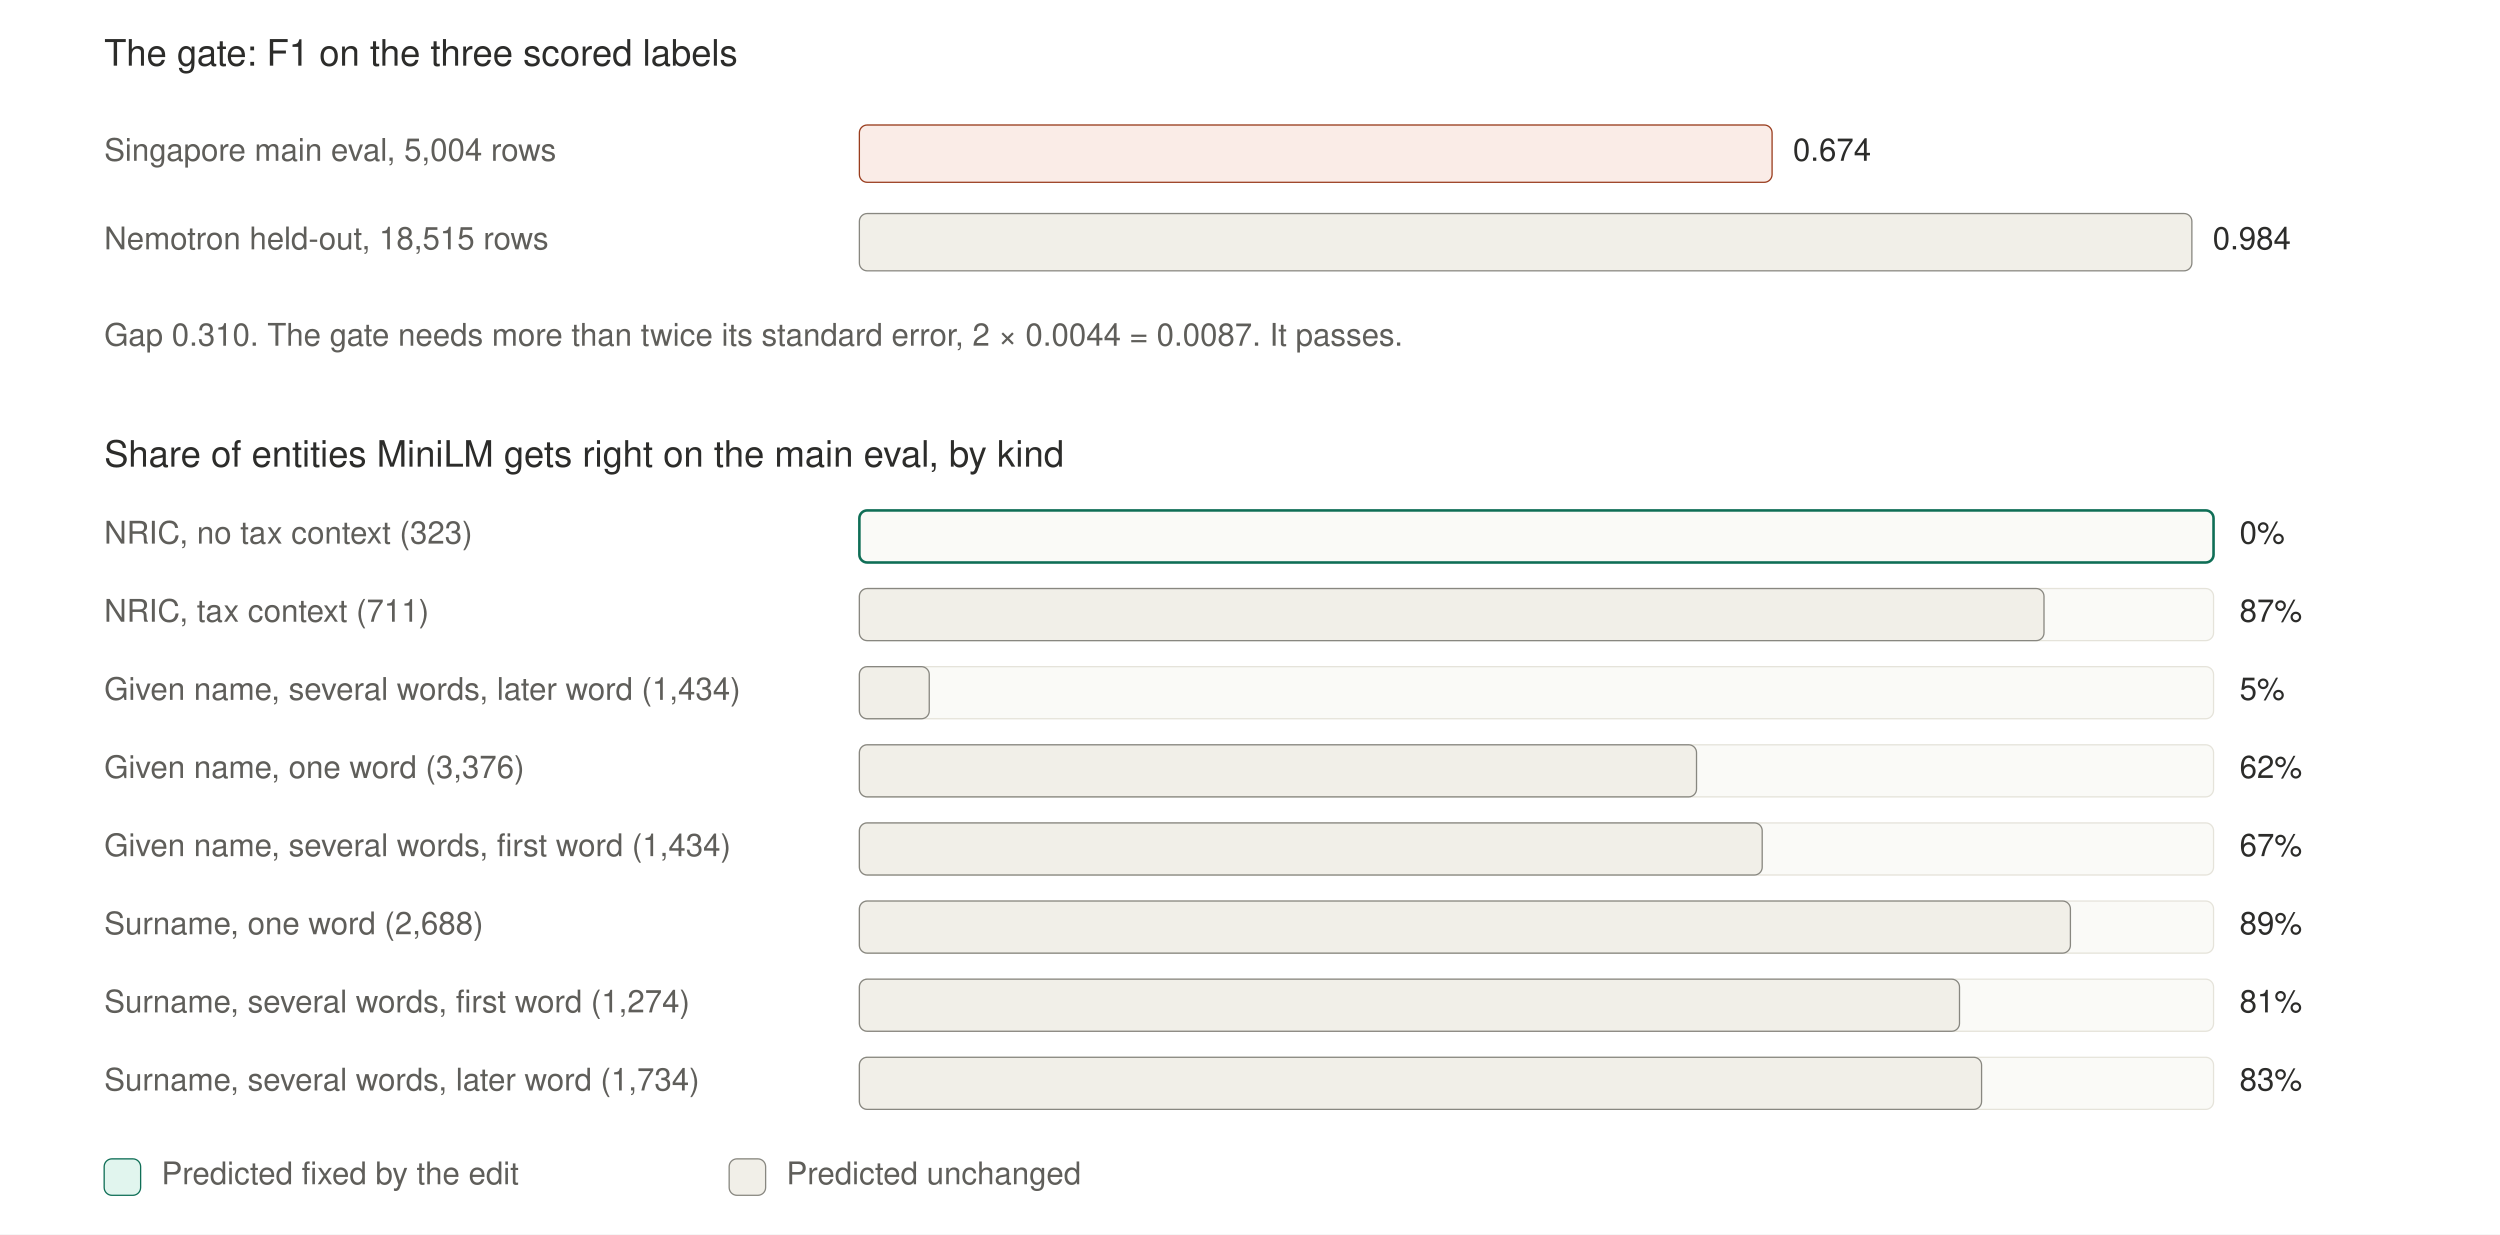
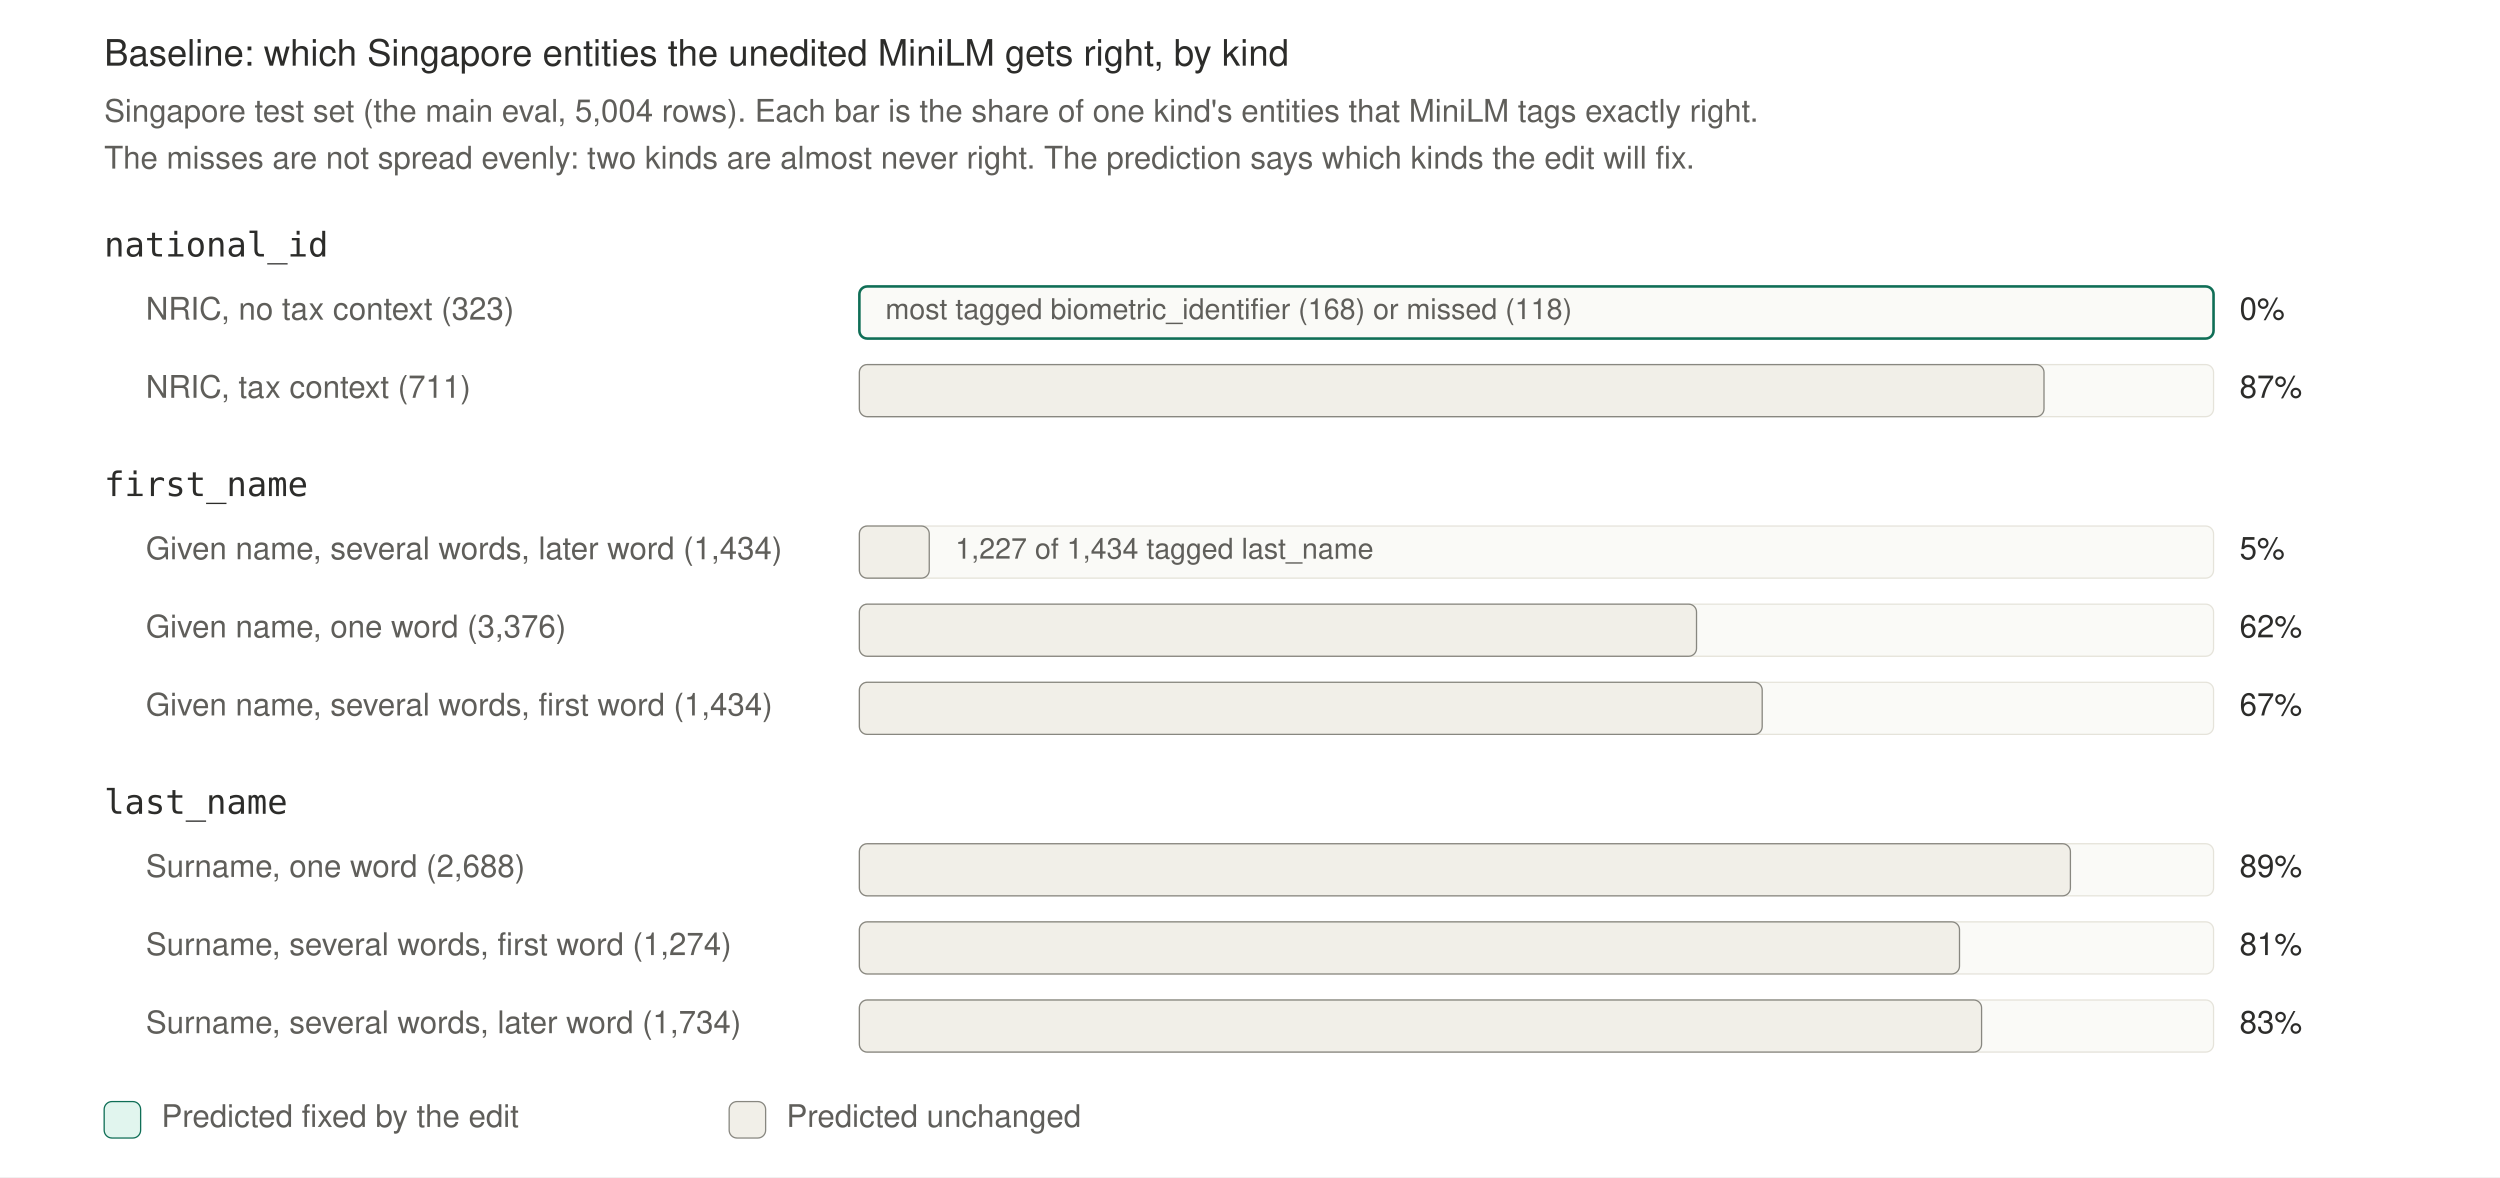
- <svg xmlns="http://www.w3.org/2000/svg" width="960" height="474" viewBox="0 0 960 474" role="img">
+ <svg xmlns="http://www.w3.org/2000/svg" width="960" height="452" viewBox="0 0 960 452" role="img">
  <style>
text { font-family: -apple-system, "Segoe UI", Helvetica, Arial, sans-serif; }
.th { font-size: 14px; font-weight: 500; fill: #2C2C2A; }
.ts { font-size: 12px; fill: #5F5E5A; }
.tl { font-size: 11px; fill: #5F5E5A; }
.mono { font-family: Menlo, Consolas, "DejaVu Sans Mono", monospace; font-size: 13px; fill: #2C2C2A; }
.box rect { fill: #F1EFE8; stroke: #888780; }
.arr { stroke: #5F5E5A; stroke-width: 1.5; fill: none; }
.c-teal rect, rect.c-teal { fill: #E1F5EE; stroke: #0F6E56; } .c-teal .th { fill: #085041; } .c-teal .ts { fill: #0F6E56; }
.c-coral rect, rect.c-coral { fill: #FAECE7; stroke: #993C1D; } .c-coral .th { fill: #712B13; } .c-coral .ts { fill: #993C1D; }
rect.sc { fill: #E1F5EE; stroke: #0F6E56; } text.sc { fill: #085041; font-weight: 500; }
rect.dr { fill: none; stroke: #888780; stroke-dasharray: 4 3; }
.c-purple rect { fill: #EEEDFE; stroke: #534AB7; } .c-purple .th { fill: #3C3489; } .c-purple .ts { fill: #534AB7; }
.card { fill: #FAFAF7; stroke: #E5E3DA; }
rect.tag { fill: #FBEAF0; stroke: #993556; }
.tv { font-size: 12px; font-weight: 500; fill: #2C2C2A; }
.ok { font-size: 12px; font-weight: 500; fill: #3B6D11; } .bad { font-size: 12px; font-weight: 500; fill: #A32D2D; }
</style>
  <defs>
    <marker id="arrow" viewBox="0 0 10 10" refX="8" refY="5" markerWidth="6" markerHeight="6" orient="auto-start-reverse">
      <path d="M2 1L8 5L2 9" fill="none" stroke="#5F5E5A" stroke-width="1.5" stroke-linecap="round" stroke-linejoin="round" />
    </marker>
  </defs>
-   <rect x="0" y="0" width="960" height="474" fill="#FFFFFF" />
-   <text class="th" x="40" y="22" text-anchor="start" dominant-baseline="central">The gate: F1 on the three scored labels</text>
-   <text class="ts" x="40" y="59" text-anchor="start" dominant-baseline="central">Singapore main eval, 5,004 rows</text>
-   <g class="c-coral">
-     <rect x="330" y="48" width="350.48" height="22" rx="3" stroke-width="0.5" />
+   <rect x="0" y="0" width="960" height="452" fill="#FFFFFF" />
+   <text class="th" x="40" y="22" text-anchor="start" dominant-baseline="central">Baseline: which Singapore entities the unedited MiniLM gets right, by kind</text>
+   <text class="ts" x="40" y="44" text-anchor="start" dominant-baseline="central">Singapore test set (the main eval, 5,004 rows). Each bar is the share of one kind's entities that MiniLM tags exactly right.</text>
+   <text class="ts" x="40" y="62" text-anchor="start" dominant-baseline="central">The misses are not spread evenly: two kinds are almost never right. The prediction says which kinds the edit will fix.</text>
+   <text class="mono" x="40" y="94" text-anchor="start" dominant-baseline="central">national_id</text>
+   <text class="ts" x="56" y="120" text-anchor="start" dominant-baseline="central">NRIC, no tax context (323)</text>
+   <rect x="330" y="110" width="520" height="20" rx="3" fill="#FAFAF7" stroke="#0F6E56" stroke-width="1" />
+   <text class="tl" x="340" y="120" text-anchor="start" dominant-baseline="central">most tagged biometric_identifier (168) or missed (118)</text>
+   <text class="tv" x="860" y="120" text-anchor="start" dominant-baseline="central">0%</text>
+   <text class="ts" x="56" y="150" text-anchor="start" dominant-baseline="central">NRIC, tax context (711)</text>
+   <rect x="330" y="140" width="520" height="20" rx="3" fill="#FAFAF7" stroke="#E5E3DA" stroke-width="0.5" />
+   <g class="box">
+     <rect x="330" y="140" width="454.896" height="20" rx="3" stroke-width="0.5" />
  </g>
-   <text class="tv" x="688.48" y="59" text-anchor="start" dominant-baseline="central">0.674</text>
-   <text class="ts" x="40" y="93" text-anchor="start" dominant-baseline="central">Nemotron held-out, 18,515 rows</text>
+   <text class="tv" x="860" y="150" text-anchor="start" dominant-baseline="central">87%</text>
+   <text class="mono" x="40" y="186" text-anchor="start" dominant-baseline="central">first_name</text>
+   <text class="ts" x="56" y="212" text-anchor="start" dominant-baseline="central">Given name, several words, later word (1,434)</text>
+   <rect x="330" y="202" width="520" height="20" rx="3" fill="#FAFAF7" stroke="#E5E3DA" stroke-width="0.5" />
  <g class="box">
-     <rect x="330" y="82" width="511.68" height="22" rx="3" stroke-width="0.5" />
+     <rect x="330" y="202" width="26.832" height="20" rx="3" stroke-width="0.5" />
  </g>
-   <text class="tv" x="849.68" y="93" text-anchor="start" dominant-baseline="central">0.984</text>
-   <text class="ts" x="40" y="130" text-anchor="start" dominant-baseline="central">Gap 0.310. The gate needs more than twice its standard error, 2 × 0.0044 = 0.0087. It passes.</text>
-   <text class="th" x="40" y="176" text-anchor="start" dominant-baseline="central">Share of entities MiniLM gets right on the main eval, by kind</text>
-   <text class="ts" x="40" y="206" text-anchor="start" dominant-baseline="central">NRIC, no tax context (323)</text>
-   <rect x="330" y="196" width="520" height="20" rx="3" fill="#FAFAF7" stroke="#0F6E56" stroke-width="1" />
-   <text class="tv" x="860" y="206" text-anchor="start" dominant-baseline="central">0%</text>
-   <text class="ts" x="40" y="236" text-anchor="start" dominant-baseline="central">NRIC, tax context (711)</text>
-   <rect x="330" y="226" width="520" height="20" rx="3" fill="#FAFAF7" stroke="#E5E3DA" stroke-width="0.5" />
+   <text class="tl" x="366.832" y="212" text-anchor="start" dominant-baseline="central">1,227 of 1,434 tagged last_name</text>
+   <text class="tv" x="860" y="212" text-anchor="start" dominant-baseline="central">5%</text>
+   <text class="ts" x="56" y="242" text-anchor="start" dominant-baseline="central">Given name, one word (3,376)</text>
+   <rect x="330" y="232" width="520" height="20" rx="3" fill="#FAFAF7" stroke="#E5E3DA" stroke-width="0.5" />
  <g class="box">
-     <rect x="330" y="226" width="454.896" height="20" rx="3" stroke-width="0.5" />
+     <rect x="330" y="232" width="321.464" height="20" rx="3" stroke-width="0.5" />
  </g>
-   <text class="tv" x="860" y="236" text-anchor="start" dominant-baseline="central">87%</text>
-   <text class="ts" x="40" y="266" text-anchor="start" dominant-baseline="central">Given name, several words, later word (1,434)</text>
-   <rect x="330" y="256" width="520" height="20" rx="3" fill="#FAFAF7" stroke="#E5E3DA" stroke-width="0.5" />
+   <text class="tv" x="860" y="242" text-anchor="start" dominant-baseline="central">62%</text>
+   <text class="ts" x="56" y="272" text-anchor="start" dominant-baseline="central">Given name, several words, first word (1,434)</text>
+   <rect x="330" y="262" width="520" height="20" rx="3" fill="#FAFAF7" stroke="#E5E3DA" stroke-width="0.5" />
  <g class="box">
-     <rect x="330" y="256" width="26.832" height="20" rx="3" stroke-width="0.5" />
+     <rect x="330" y="262" width="346.684" height="20" rx="3" stroke-width="0.5" />
  </g>
-   <text class="tv" x="860" y="266" text-anchor="start" dominant-baseline="central">5%</text>
-   <text class="ts" x="40" y="296" text-anchor="start" dominant-baseline="central">Given name, one word (3,376)</text>
-   <rect x="330" y="286" width="520" height="20" rx="3" fill="#FAFAF7" stroke="#E5E3DA" stroke-width="0.5" />
+   <text class="tv" x="860" y="272" text-anchor="start" dominant-baseline="central">67%</text>
+   <text class="mono" x="40" y="308" text-anchor="start" dominant-baseline="central">last_name</text>
+   <text class="ts" x="56" y="334" text-anchor="start" dominant-baseline="central">Surname, one word (2,688)</text>
+   <rect x="330" y="324" width="520" height="20" rx="3" fill="#FAFAF7" stroke="#E5E3DA" stroke-width="0.5" />
  <g class="box">
-     <rect x="330" y="286" width="321.464" height="20" rx="3" stroke-width="0.5" />
+     <rect x="330" y="324" width="465.036" height="20" rx="3" stroke-width="0.5" />
  </g>
-   <text class="tv" x="860" y="296" text-anchor="start" dominant-baseline="central">62%</text>
-   <text class="ts" x="40" y="326" text-anchor="start" dominant-baseline="central">Given name, several words, first word (1,434)</text>
-   <rect x="330" y="316" width="520" height="20" rx="3" fill="#FAFAF7" stroke="#E5E3DA" stroke-width="0.5" />
+   <text class="tv" x="860" y="334" text-anchor="start" dominant-baseline="central">89%</text>
+   <text class="ts" x="56" y="364" text-anchor="start" dominant-baseline="central">Surname, several words, first word (1,274)</text>
+   <rect x="330" y="354" width="520" height="20" rx="3" fill="#FAFAF7" stroke="#E5E3DA" stroke-width="0.5" />
  <g class="box">
-     <rect x="330" y="316" width="346.684" height="20" rx="3" stroke-width="0.5" />
+     <rect x="330" y="354" width="422.448" height="20" rx="3" stroke-width="0.5" />
  </g>
-   <text class="tv" x="860" y="326" text-anchor="start" dominant-baseline="central">67%</text>
-   <text class="ts" x="40" y="356" text-anchor="start" dominant-baseline="central">Surname, one word (2,688)</text>
-   <rect x="330" y="346" width="520" height="20" rx="3" fill="#FAFAF7" stroke="#E5E3DA" stroke-width="0.5" />
+   <text class="tv" x="860" y="364" text-anchor="start" dominant-baseline="central">81%</text>
+   <text class="ts" x="56" y="394" text-anchor="start" dominant-baseline="central">Surname, several words, later word (1,734)</text>
+   <rect x="330" y="384" width="520" height="20" rx="3" fill="#FAFAF7" stroke="#E5E3DA" stroke-width="0.5" />
  <g class="box">
-     <rect x="330" y="346" width="465.036" height="20" rx="3" stroke-width="0.5" />
+     <rect x="330" y="384" width="430.924" height="20" rx="3" stroke-width="0.5" />
  </g>
-   <text class="tv" x="860" y="356" text-anchor="start" dominant-baseline="central">89%</text>
-   <text class="ts" x="40" y="386" text-anchor="start" dominant-baseline="central">Surname, several words, first word (1,274)</text>
-   <rect x="330" y="376" width="520" height="20" rx="3" fill="#FAFAF7" stroke="#E5E3DA" stroke-width="0.5" />
+   <text class="tv" x="860" y="394" text-anchor="start" dominant-baseline="central">83%</text>
+   <g class="c-teal">
+     <rect x="40" y="423" width="14" height="14" rx="3" stroke-width="0.5" />
+   </g>
+   <text class="ts" x="62" y="430" text-anchor="start" dominant-baseline="central">Predicted fixed by the edit</text>
  <g class="box">
-     <rect x="330" y="376" width="422.448" height="20" rx="3" stroke-width="0.5" />
+     <rect x="280" y="423" width="14" height="14" rx="3" stroke-width="0.5" />
  </g>
-   <text class="tv" x="860" y="386" text-anchor="start" dominant-baseline="central">81%</text>
-   <text class="ts" x="40" y="416" text-anchor="start" dominant-baseline="central">Surname, several words, later word (1,734)</text>
-   <rect x="330" y="406" width="520" height="20" rx="3" fill="#FAFAF7" stroke="#E5E3DA" stroke-width="0.5" />
-   <g class="box">
-     <rect x="330" y="406" width="430.924" height="20" rx="3" stroke-width="0.5" />
-   </g>
-   <text class="tv" x="860" y="416" text-anchor="start" dominant-baseline="central">83%</text>
-   <g class="c-teal">
-     <rect x="40" y="445" width="14" height="14" rx="3" stroke-width="0.5" />
-   </g>
-   <text class="ts" x="62" y="452" text-anchor="start" dominant-baseline="central">Predicted fixed by the edit</text>
-   <g class="box">
-     <rect x="280" y="445" width="14" height="14" rx="3" stroke-width="0.5" />
-   </g>
-   <text class="ts" x="302" y="452" text-anchor="start" dominant-baseline="central">Predicted unchanged</text>
+   <text class="ts" x="302" y="430" text-anchor="start" dominant-baseline="central">Predicted unchanged</text>
</svg>
